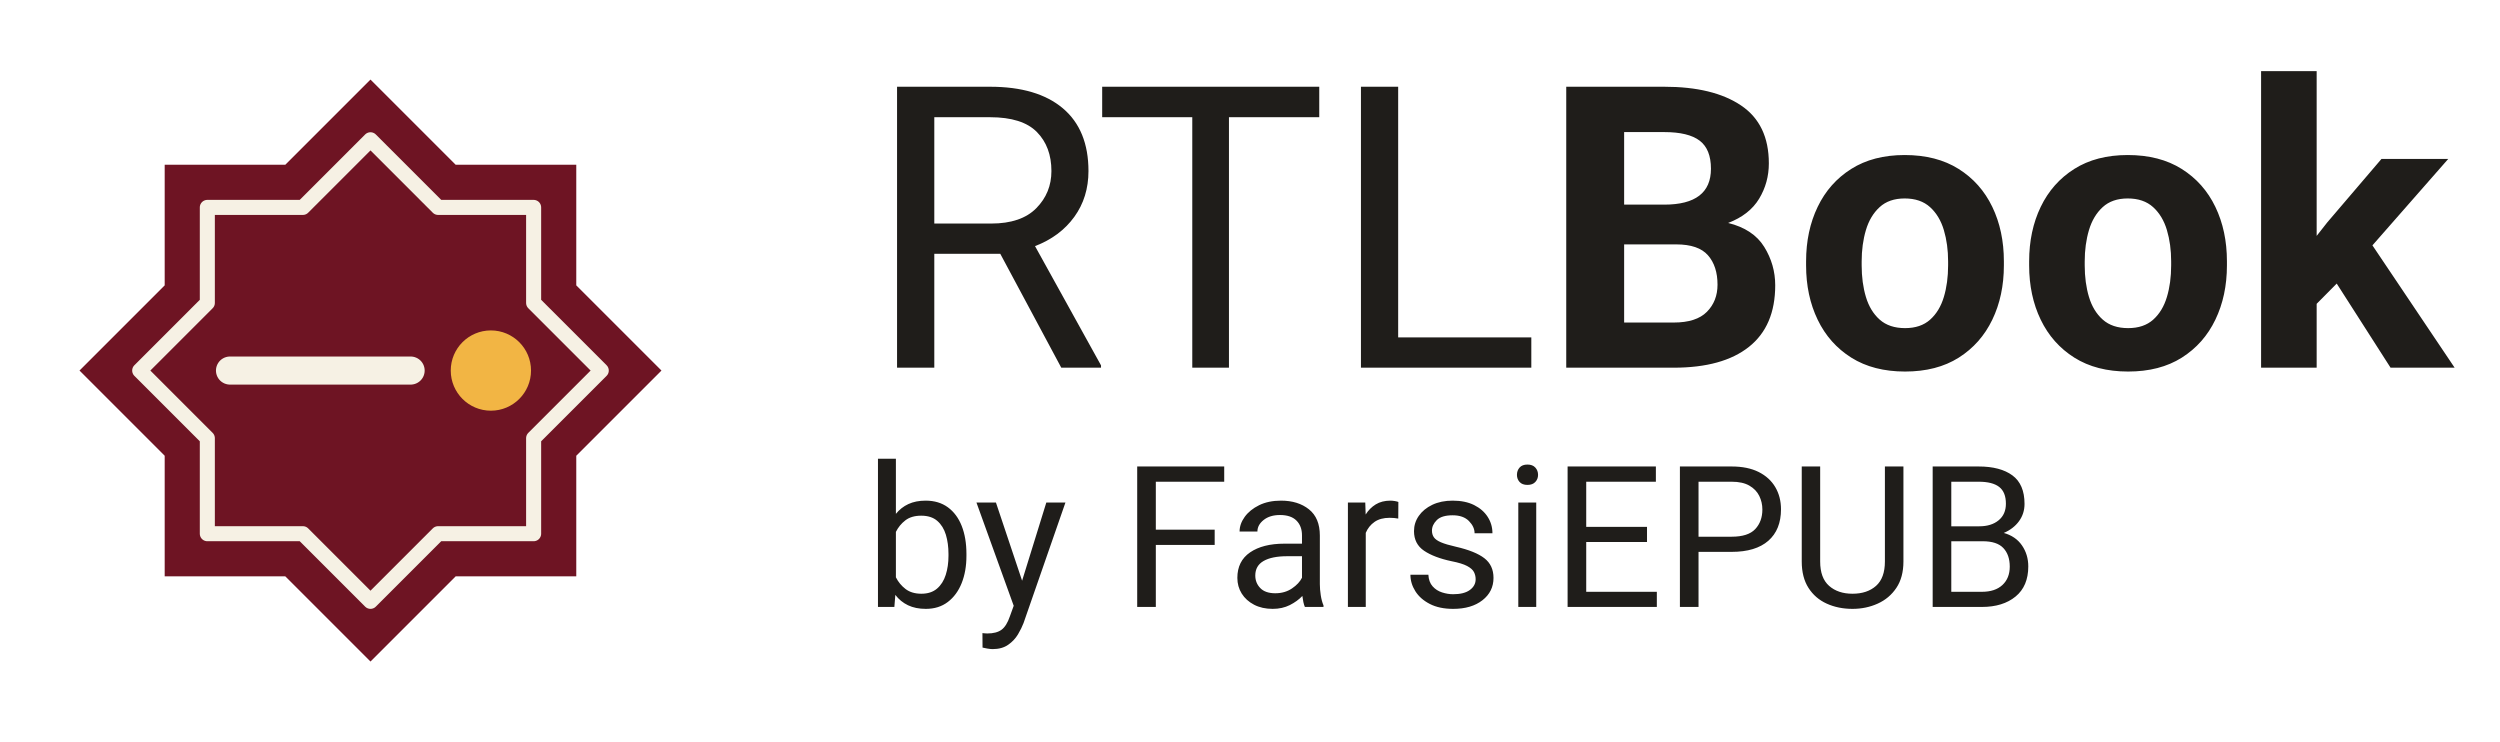
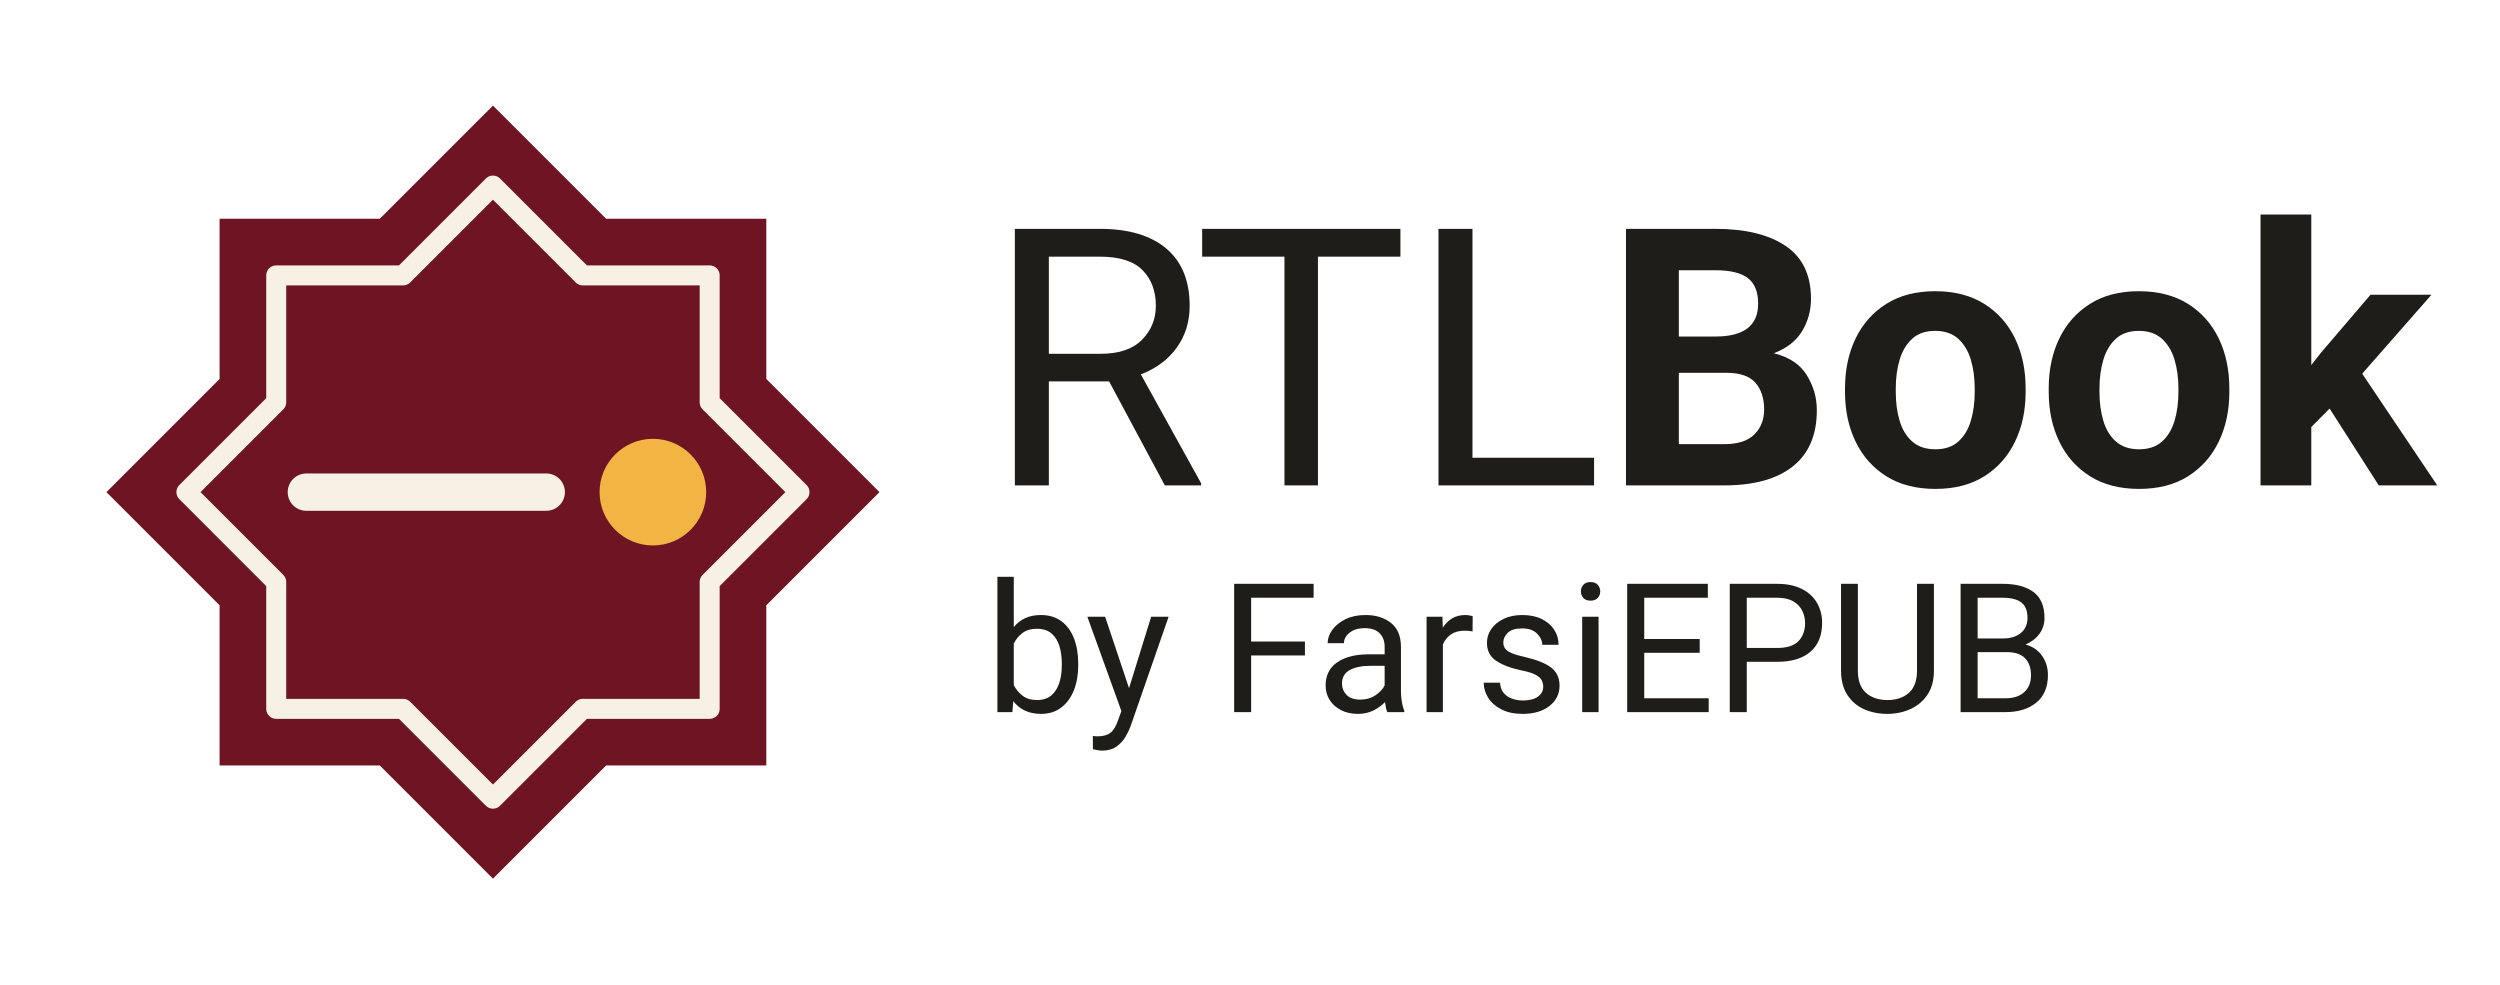
- <svg xmlns="http://www.w3.org/2000/svg" viewBox="-2 -2 101.22 30.00" width="1012" height="300" role="img" aria-label="RTLBook by FarsiEPUB">
+ <svg xmlns="http://www.w3.org/2000/svg" viewBox="-2 -2 76.15 30.00" width="762" height="300" role="img" aria-label="RTLBook by FarsiEPUB">
  <g transform="scale(0.40625)">
    <path d="M32.00 3.00L40.49 11.49L52.51 11.49L52.51 23.51L61.00 32.00L52.51 40.49L52.51 52.51L40.49 52.51L32.00 61.00L23.51 52.51L11.49 52.51L11.49 40.49L3.00 32.00L11.49 23.51L11.49 11.49L23.51 11.49Z" fill="#6E1423" />
    <path d="M32.00 9.00L38.74 15.74L48.26 15.74L48.26 25.26L55.00 32.00L48.26 38.74L48.26 48.26L38.74 48.26L32.00 55.00L25.26 48.26L15.74 48.26L15.74 38.74L9.00 32.00L15.74 25.26L15.74 15.74L25.26 15.74Z" fill="none" stroke="#F6F1E4" stroke-width="1.5" stroke-linejoin="round" />
    <circle cx="44" cy="32" r="5" fill="none" />
    <circle cx="44" cy="32" r="4" fill="#F2B544" />
    <path d="M36 32H18" stroke="#F6F1E4" stroke-width="2.8" stroke-linecap="round" fill="none" />
  </g>
-   <path fill="#1f1d1a" d="M40.969 12.884 38.5 8.274H35.828V12.884H34.32V1.509H38.086Q40.0 1.509 41.035 2.384Q42.07 3.259 42.07 4.923Q42.07 5.985 41.496 6.778Q40.922 7.571 39.906 7.962L42.578 12.79V12.884ZM38.086 2.743H35.828V7.048H38.133Q39.344 7.048 39.957 6.427Q40.57 5.806 40.57 4.923Q40.57 3.938 39.98 3.341Q39.391 2.743 38.086 2.743ZM51.414 1.509V2.743H47.758V12.884H46.273V2.743H42.625V1.509ZM60.0 11.657V12.884H53.102V1.509H54.609V11.657Z" />
-   <path fill="#1f1d1a" d="M65.766 12.884H61.414V1.509H65.383Q67.367 1.509 68.492 2.267Q69.617 3.024 69.617 4.61Q69.617 5.392 69.223 6.044Q68.828 6.696 67.969 7.024Q68.984 7.274 69.43 7.993Q69.875 8.712 69.875 9.548Q69.875 11.196 68.812 12.04Q67.75 12.884 65.766 12.884ZM65.383 3.345H63.758V6.282H65.383Q67.273 6.282 67.273 4.829Q67.273 4.04 66.816 3.692Q66.359 3.345 65.383 3.345ZM67.539 9.524Q67.539 8.774 67.152 8.333Q66.766 7.892 65.867 7.892H63.758V11.056H65.766Q66.68 11.056 67.109 10.622Q67.539 10.188 67.539 9.524ZM71.125 8.743V8.579Q71.125 7.345 71.594 6.372Q72.062 5.399 72.953 4.837Q73.844 4.274 75.117 4.274Q76.406 4.274 77.301 4.837Q78.195 5.399 78.664 6.372Q79.133 7.345 79.133 8.579V8.743Q79.133 9.97 78.664 10.942Q78.195 11.915 77.305 12.478Q76.414 13.04 75.133 13.04Q73.852 13.04 72.957 12.478Q72.062 11.915 71.594 10.942Q71.125 9.97 71.125 8.743ZM73.375 8.579V8.743Q73.375 9.446 73.547 10.02Q73.719 10.595 74.105 10.938Q74.492 11.282 75.133 11.282Q75.766 11.282 76.148 10.938Q76.531 10.595 76.703 10.02Q76.875 9.446 76.875 8.743V8.579Q76.875 7.892 76.703 7.313Q76.531 6.735 76.145 6.384Q75.758 6.032 75.117 6.032Q74.484 6.032 74.102 6.384Q73.719 6.735 73.547 7.313Q73.375 7.892 73.375 8.579ZM80.156 8.743V8.579Q80.156 7.345 80.625 6.372Q81.094 5.399 81.984 4.837Q82.875 4.274 84.148 4.274Q85.438 4.274 86.332 4.837Q87.227 5.399 87.695 6.372Q88.164 7.345 88.164 8.579V8.743Q88.164 9.97 87.695 10.942Q87.227 11.915 86.336 12.478Q85.445 13.04 84.164 13.04Q82.883 13.04 81.988 12.478Q81.094 11.915 80.625 10.942Q80.156 9.97 80.156 8.743ZM82.406 8.579V8.743Q82.406 9.446 82.578 10.02Q82.75 10.595 83.137 10.938Q83.523 11.282 84.164 11.282Q84.797 11.282 85.18 10.938Q85.562 10.595 85.734 10.02Q85.906 9.446 85.906 8.743V8.579Q85.906 7.892 85.734 7.313Q85.562 6.735 85.176 6.384Q84.789 6.032 84.148 6.032Q83.516 6.032 83.133 6.384Q82.75 6.735 82.578 7.313Q82.406 7.892 82.406 8.579ZM94.789 12.884 92.609 9.478 91.797 10.298V12.884H89.547V0.876H91.797V7.548L92.227 7.001L94.422 4.431H97.125L94.055 7.931L97.383 12.884Z" />
-   <path fill="#1f1d1a" d="M37.129 20.423V20.505Q37.129 21.122 36.936 21.606Q36.742 22.091 36.375 22.37Q36.008 22.649 35.484 22.649Q35.07 22.649 34.764 22.503Q34.457 22.356 34.25 22.083L34.211 22.571H33.547V16.571H34.273V18.802Q34.48 18.544 34.779 18.405Q35.078 18.267 35.477 18.267Q36.008 18.267 36.377 18.536Q36.746 18.806 36.938 19.292Q37.129 19.778 37.129 20.423ZM36.402 20.505V20.423Q36.402 20.001 36.297 19.649Q36.191 19.298 35.949 19.087Q35.707 18.876 35.297 18.876Q34.902 18.876 34.656 19.065Q34.41 19.255 34.273 19.532V21.372Q34.414 21.653 34.664 21.845Q34.914 22.036 35.305 22.036Q35.695 22.036 35.938 21.829Q36.18 21.622 36.291 21.272Q36.402 20.923 36.402 20.505ZM38.324 18.345 39.383 21.509 40.363 18.345H41.137L39.441 23.224Q39.363 23.431 39.217 23.679Q39.07 23.927 38.82 24.102Q38.57 24.278 38.188 24.278Q38.102 24.278 37.969 24.255Q37.836 24.231 37.781 24.216L37.777 23.63Q37.809 23.634 37.877 23.64Q37.945 23.645 37.973 23.645Q38.344 23.645 38.549 23.495Q38.754 23.345 38.887 22.954L39.043 22.524L37.535 18.345ZM47.18 19.442V20.06H44.797V22.571H44.043V16.884H47.566V17.501H44.797V19.442ZM50.832 22.571Q50.797 22.493 50.771 22.374Q50.746 22.255 50.73 22.126Q50.527 22.341 50.223 22.495Q49.918 22.649 49.527 22.649Q49.098 22.649 48.775 22.481Q48.453 22.313 48.275 22.03Q48.098 21.747 48.098 21.395Q48.098 20.716 48.613 20.362Q49.129 20.009 50.0 20.009H50.715V19.673Q50.715 19.298 50.49 19.073Q50.266 18.849 49.824 18.849Q49.414 18.849 49.162 19.05Q48.91 19.251 48.91 19.517H48.188Q48.188 19.212 48.395 18.925Q48.602 18.638 48.979 18.452Q49.355 18.267 49.867 18.267Q50.555 18.267 50.996 18.618Q51.438 18.97 51.438 19.681V21.649Q51.438 21.86 51.475 22.099Q51.512 22.337 51.586 22.509V22.571ZM49.633 22.017Q50.023 22.017 50.311 21.821Q50.598 21.626 50.715 21.388V20.517H50.117Q49.496 20.517 49.16 20.71Q48.824 20.903 48.824 21.298Q48.824 21.599 49.027 21.808Q49.23 22.017 49.633 22.017ZM54.617 18.321 54.613 18.993Q54.453 18.962 54.262 18.962Q53.891 18.962 53.652 19.128Q53.414 19.294 53.297 19.571V22.571H52.574V18.345H53.277L53.293 18.829Q53.453 18.571 53.701 18.419Q53.949 18.267 54.297 18.267Q54.375 18.267 54.477 18.284Q54.578 18.302 54.617 18.321ZM57.746 21.45Q57.746 21.294 57.678 21.159Q57.609 21.024 57.4 20.913Q57.191 20.802 56.773 20.72Q56.066 20.571 55.658 20.296Q55.25 20.02 55.25 19.501Q55.25 19.165 55.443 18.886Q55.637 18.606 55.99 18.436Q56.344 18.267 56.816 18.267Q57.324 18.267 57.684 18.446Q58.043 18.626 58.234 18.925Q58.426 19.224 58.426 19.587H57.703Q57.703 19.325 57.475 19.093Q57.246 18.86 56.816 18.86Q56.367 18.86 56.172 19.056Q55.977 19.251 55.977 19.481Q55.977 19.638 56.055 19.751Q56.133 19.864 56.342 19.954Q56.551 20.044 56.949 20.134Q57.73 20.313 58.1 20.599Q58.469 20.884 58.469 21.395Q58.469 21.95 58.021 22.3Q57.574 22.649 56.836 22.649Q56.277 22.649 55.891 22.45Q55.504 22.251 55.305 21.935Q55.105 21.618 55.105 21.267H55.832Q55.848 21.563 56.004 21.737Q56.16 21.911 56.387 21.983Q56.613 22.056 56.836 22.056Q57.277 22.056 57.512 21.884Q57.746 21.712 57.746 21.45ZM59.418 17.224Q59.418 17.048 59.525 16.927Q59.633 16.806 59.844 16.806Q60.051 16.806 60.162 16.927Q60.273 17.048 60.273 17.224Q60.273 17.392 60.162 17.511Q60.051 17.63 59.844 17.63Q59.633 17.63 59.525 17.511Q59.418 17.392 59.418 17.224ZM60.199 18.345V22.571H59.473V18.345ZM65.082 21.958V22.571H61.469V16.884H65.043V17.501H62.223V19.329H64.684V19.942H62.223V21.958ZM68.113 20.341H66.77V22.571H66.016V16.884H68.113Q68.758 16.884 69.203 17.106Q69.648 17.329 69.879 17.722Q70.109 18.114 70.109 18.618Q70.109 19.442 69.596 19.892Q69.082 20.341 68.113 20.341ZM68.113 17.501H66.77V19.727H68.113Q68.777 19.727 69.066 19.419Q69.355 19.11 69.355 18.626Q69.355 18.333 69.229 18.075Q69.102 17.817 68.828 17.659Q68.555 17.501 68.113 17.501ZM74.316 16.884H75.066V20.731Q75.066 21.372 74.781 21.798Q74.496 22.224 74.025 22.436Q73.555 22.649 73.004 22.649Q72.426 22.649 71.959 22.436Q71.492 22.224 71.221 21.798Q70.949 21.372 70.949 20.731V16.884H71.695V20.731Q71.695 21.399 72.057 21.718Q72.418 22.036 73.004 22.036Q73.598 22.036 73.957 21.718Q74.316 21.399 74.316 20.731ZM78.242 22.571H76.25V16.884H78.113Q78.988 16.884 79.479 17.245Q79.969 17.606 79.969 18.399Q79.969 18.794 79.744 19.101Q79.52 19.407 79.129 19.575Q79.609 19.708 79.865 20.079Q80.121 20.45 80.121 20.931Q80.121 21.727 79.607 22.149Q79.094 22.571 78.242 22.571ZM78.113 17.501H77.004V19.306H78.137Q78.625 19.306 78.92 19.063Q79.215 18.821 79.215 18.392Q79.215 17.923 78.943 17.712Q78.672 17.501 78.113 17.501ZM79.371 20.938Q79.371 20.462 79.111 20.186Q78.852 19.911 78.277 19.911H77.004V21.958H78.242Q78.777 21.958 79.074 21.683Q79.371 21.407 79.371 20.938Z" />
+   <path fill="#1f1d1a" d="M33.479 12.795 31.781 9.626H29.944V12.795H28.908V4.975H31.497Q32.812 4.975 33.524 5.576Q34.236 6.178 34.236 7.322Q34.236 8.052 33.841 8.598Q33.446 9.143 32.748 9.411L34.585 12.731V12.795ZM31.497 5.823H29.944V8.783H31.529Q32.361 8.783 32.783 8.356Q33.205 7.929 33.205 7.322Q33.205 6.645 32.799 6.234Q32.394 5.823 31.497 5.823ZM40.66 4.975V5.823H38.146V12.795H37.125V5.823H34.617V4.975ZM46.562 11.952V12.795H41.82V4.975H42.856V11.952Z" />
+   <path fill="#1f1d1a" d="M50.526 12.795H47.535V4.975H50.263Q51.627 4.975 52.401 5.496Q53.174 6.017 53.174 7.107Q53.174 7.644 52.903 8.093Q52.632 8.541 52.041 8.767Q52.739 8.939 53.045 9.433Q53.352 9.927 53.352 10.502Q53.352 11.635 52.621 12.215Q51.891 12.795 50.526 12.795ZM50.263 6.237H49.146V8.257H50.263Q51.563 8.257 51.563 7.257Q51.563 6.715 51.249 6.476Q50.935 6.237 50.263 6.237ZM51.746 10.486Q51.746 9.97 51.48 9.666Q51.214 9.363 50.596 9.363H49.146V11.538H50.526Q51.155 11.538 51.45 11.24Q51.746 10.942 51.746 10.486ZM54.211 9.948V9.836Q54.211 8.987 54.533 8.318Q54.855 7.65 55.468 7.263Q56.08 6.876 56.956 6.876Q57.842 6.876 58.457 7.263Q59.072 7.65 59.394 8.318Q59.716 8.987 59.716 9.836V9.948Q59.716 10.792 59.394 11.46Q59.072 12.129 58.459 12.516Q57.847 12.902 56.966 12.902Q56.085 12.902 55.47 12.516Q54.855 12.129 54.533 11.46Q54.211 10.792 54.211 9.948ZM55.758 9.836V9.948Q55.758 10.432 55.876 10.827Q55.994 11.221 56.26 11.458Q56.526 11.694 56.966 11.694Q57.401 11.694 57.665 11.458Q57.928 11.221 58.046 10.827Q58.164 10.432 58.164 9.948V9.836Q58.164 9.363 58.046 8.965Q57.928 8.568 57.662 8.326Q57.396 8.085 56.956 8.085Q56.521 8.085 56.257 8.326Q55.994 8.568 55.876 8.965Q55.758 9.363 55.758 9.836ZM60.42 9.948V9.836Q60.42 8.987 60.742 8.318Q61.064 7.65 61.677 7.263Q62.289 6.876 63.165 6.876Q64.051 6.876 64.666 7.263Q65.281 7.65 65.603 8.318Q65.925 8.987 65.925 9.836V9.948Q65.925 10.792 65.603 11.46Q65.281 12.129 64.668 12.516Q64.056 12.902 63.175 12.902Q62.294 12.902 61.679 12.516Q61.064 12.129 60.742 11.46Q60.42 10.792 60.42 9.948ZM61.967 9.836V9.948Q61.967 10.432 62.085 10.827Q62.203 11.221 62.469 11.458Q62.735 11.694 63.175 11.694Q63.61 11.694 63.874 11.458Q64.137 11.221 64.255 10.827Q64.373 10.432 64.373 9.948V9.836Q64.373 9.363 64.255 8.965Q64.137 8.568 63.871 8.326Q63.605 8.085 63.165 8.085Q62.729 8.085 62.466 8.326Q62.203 8.568 62.085 8.965Q61.967 9.363 61.967 9.836ZM70.48 12.795 68.981 10.453 68.423 11.017V12.795H66.876V4.54H68.423V9.127L68.718 8.751L70.228 6.984H72.086L69.975 9.39L72.263 12.795Z" />
+   <path fill="#1f1d1a" d="M30.839 18.228V18.285Q30.839 18.709 30.706 19.042Q30.573 19.375 30.32 19.567Q30.068 19.759 29.708 19.759Q29.423 19.759 29.213 19.658Q29.002 19.558 28.859 19.37L28.833 19.705H28.376V15.58H28.875V17.114Q29.018 16.936 29.223 16.841Q29.429 16.746 29.703 16.746Q30.068 16.746 30.322 16.931Q30.575 17.116 30.707 17.451Q30.839 17.785 30.839 18.228ZM30.339 18.285V18.228Q30.339 17.938 30.267 17.696Q30.194 17.455 30.028 17.31Q29.861 17.165 29.579 17.165Q29.308 17.165 29.139 17.295Q28.969 17.425 28.875 17.616V18.881Q28.972 19.074 29.144 19.206Q29.316 19.337 29.584 19.337Q29.853 19.337 30.02 19.195Q30.186 19.053 30.263 18.812Q30.339 18.572 30.339 18.285ZM31.66 16.799 32.388 18.975 33.062 16.799H33.594L32.428 20.154Q32.375 20.296 32.274 20.467Q32.173 20.637 32.001 20.758Q31.83 20.879 31.566 20.879Q31.507 20.879 31.416 20.863Q31.325 20.847 31.287 20.836L31.284 20.433Q31.306 20.436 31.353 20.44Q31.4 20.444 31.419 20.444Q31.674 20.444 31.815 20.34Q31.956 20.237 32.047 19.968L32.155 19.673L31.118 16.799ZM37.749 17.554V17.978H36.11V19.705H35.592V15.795H38.014V16.219H36.11V17.554ZM40.26 19.705Q40.235 19.652 40.218 19.57Q40.2 19.488 40.19 19.399Q40.05 19.547 39.841 19.653Q39.631 19.759 39.363 19.759Q39.067 19.759 38.846 19.643Q38.624 19.528 38.502 19.333Q38.38 19.139 38.38 18.897Q38.38 18.43 38.734 18.187Q39.089 17.944 39.688 17.944H40.179V17.713Q40.179 17.455 40.025 17.3Q39.87 17.146 39.567 17.146Q39.285 17.146 39.111 17.284Q38.938 17.423 38.938 17.605H38.441Q38.441 17.396 38.584 17.198Q38.726 17.001 38.985 16.873Q39.244 16.746 39.596 16.746Q40.069 16.746 40.372 16.987Q40.676 17.229 40.676 17.718V19.071Q40.676 19.216 40.701 19.38Q40.727 19.544 40.778 19.662V19.705ZM39.435 19.324Q39.704 19.324 39.901 19.19Q40.098 19.055 40.179 18.892V18.293H39.768Q39.341 18.293 39.11 18.426Q38.879 18.559 38.879 18.83Q38.879 19.037 39.019 19.18Q39.158 19.324 39.435 19.324ZM42.862 16.783 42.859 17.245Q42.749 17.224 42.617 17.224Q42.362 17.224 42.198 17.338Q42.035 17.452 41.954 17.643V19.705H41.457V16.799H41.941L41.951 17.132Q42.062 16.955 42.232 16.85Q42.403 16.746 42.642 16.746Q42.695 16.746 42.765 16.758Q42.835 16.77 42.862 16.783ZM45.013 18.934Q45.013 18.827 44.966 18.734Q44.919 18.642 44.775 18.565Q44.632 18.489 44.344 18.432Q43.858 18.33 43.578 18.141Q43.297 17.952 43.297 17.594Q43.297 17.363 43.43 17.171Q43.563 16.979 43.806 16.863Q44.049 16.746 44.374 16.746Q44.723 16.746 44.97 16.869Q45.217 16.993 45.349 17.198Q45.48 17.404 45.48 17.653H44.983Q44.983 17.474 44.826 17.314Q44.669 17.154 44.374 17.154Q44.065 17.154 43.931 17.288Q43.796 17.423 43.796 17.581Q43.796 17.688 43.85 17.766Q43.904 17.844 44.047 17.906Q44.191 17.968 44.465 18.029Q45.002 18.153 45.256 18.349Q45.51 18.545 45.51 18.897Q45.51 19.278 45.202 19.519Q44.895 19.759 44.387 19.759Q44.003 19.759 43.737 19.622Q43.471 19.485 43.334 19.267Q43.198 19.05 43.198 18.808H43.697Q43.708 19.012 43.815 19.132Q43.923 19.251 44.078 19.301Q44.234 19.351 44.387 19.351Q44.691 19.351 44.852 19.233Q45.013 19.114 45.013 18.934ZM46.162 16.029Q46.162 15.908 46.236 15.825Q46.31 15.741 46.455 15.741Q46.597 15.741 46.674 15.825Q46.75 15.908 46.75 16.029Q46.75 16.144 46.674 16.226Q46.597 16.308 46.455 16.308Q46.31 16.308 46.236 16.226Q46.162 16.144 46.162 16.029ZM46.699 16.799V19.705H46.2V16.799ZM50.056 19.284V19.705H47.572V15.795H50.03V16.219H48.091V17.476H49.782V17.898H48.091V19.284ZM52.14 18.172H51.217V19.705H50.698V15.795H52.14Q52.583 15.795 52.89 15.948Q53.196 16.101 53.354 16.371Q53.513 16.641 53.513 16.987Q53.513 17.554 53.16 17.863Q52.806 18.172 52.14 18.172ZM52.14 16.219H51.217V17.75H52.14Q52.597 17.75 52.796 17.538Q52.994 17.326 52.994 16.993Q52.994 16.791 52.907 16.614Q52.82 16.437 52.632 16.328Q52.444 16.219 52.14 16.219ZM56.405 15.795H56.921V18.44Q56.921 18.881 56.725 19.173Q56.529 19.466 56.205 19.613Q55.881 19.759 55.503 19.759Q55.105 19.759 54.784 19.613Q54.463 19.466 54.277 19.173Q54.09 18.881 54.09 18.44V15.795H54.603V18.44Q54.603 18.9 54.851 19.118Q55.1 19.337 55.503 19.337Q55.911 19.337 56.158 19.118Q56.405 18.9 56.405 18.44ZM59.104 19.705H57.734V15.795H59.015Q59.617 15.795 59.954 16.043Q60.291 16.292 60.291 16.837Q60.291 17.108 60.137 17.319Q59.982 17.53 59.714 17.645Q60.044 17.737 60.22 17.992Q60.396 18.247 60.396 18.577Q60.396 19.125 60.043 19.415Q59.689 19.705 59.104 19.705ZM59.015 16.219H58.253V17.46H59.031Q59.367 17.46 59.57 17.294Q59.773 17.127 59.773 16.832Q59.773 16.509 59.586 16.364Q59.399 16.219 59.015 16.219ZM59.88 18.583Q59.88 18.255 59.702 18.066Q59.523 17.876 59.128 17.876H58.253V19.284H59.104Q59.472 19.284 59.676 19.094Q59.88 18.905 59.88 18.583Z" />
</svg>
